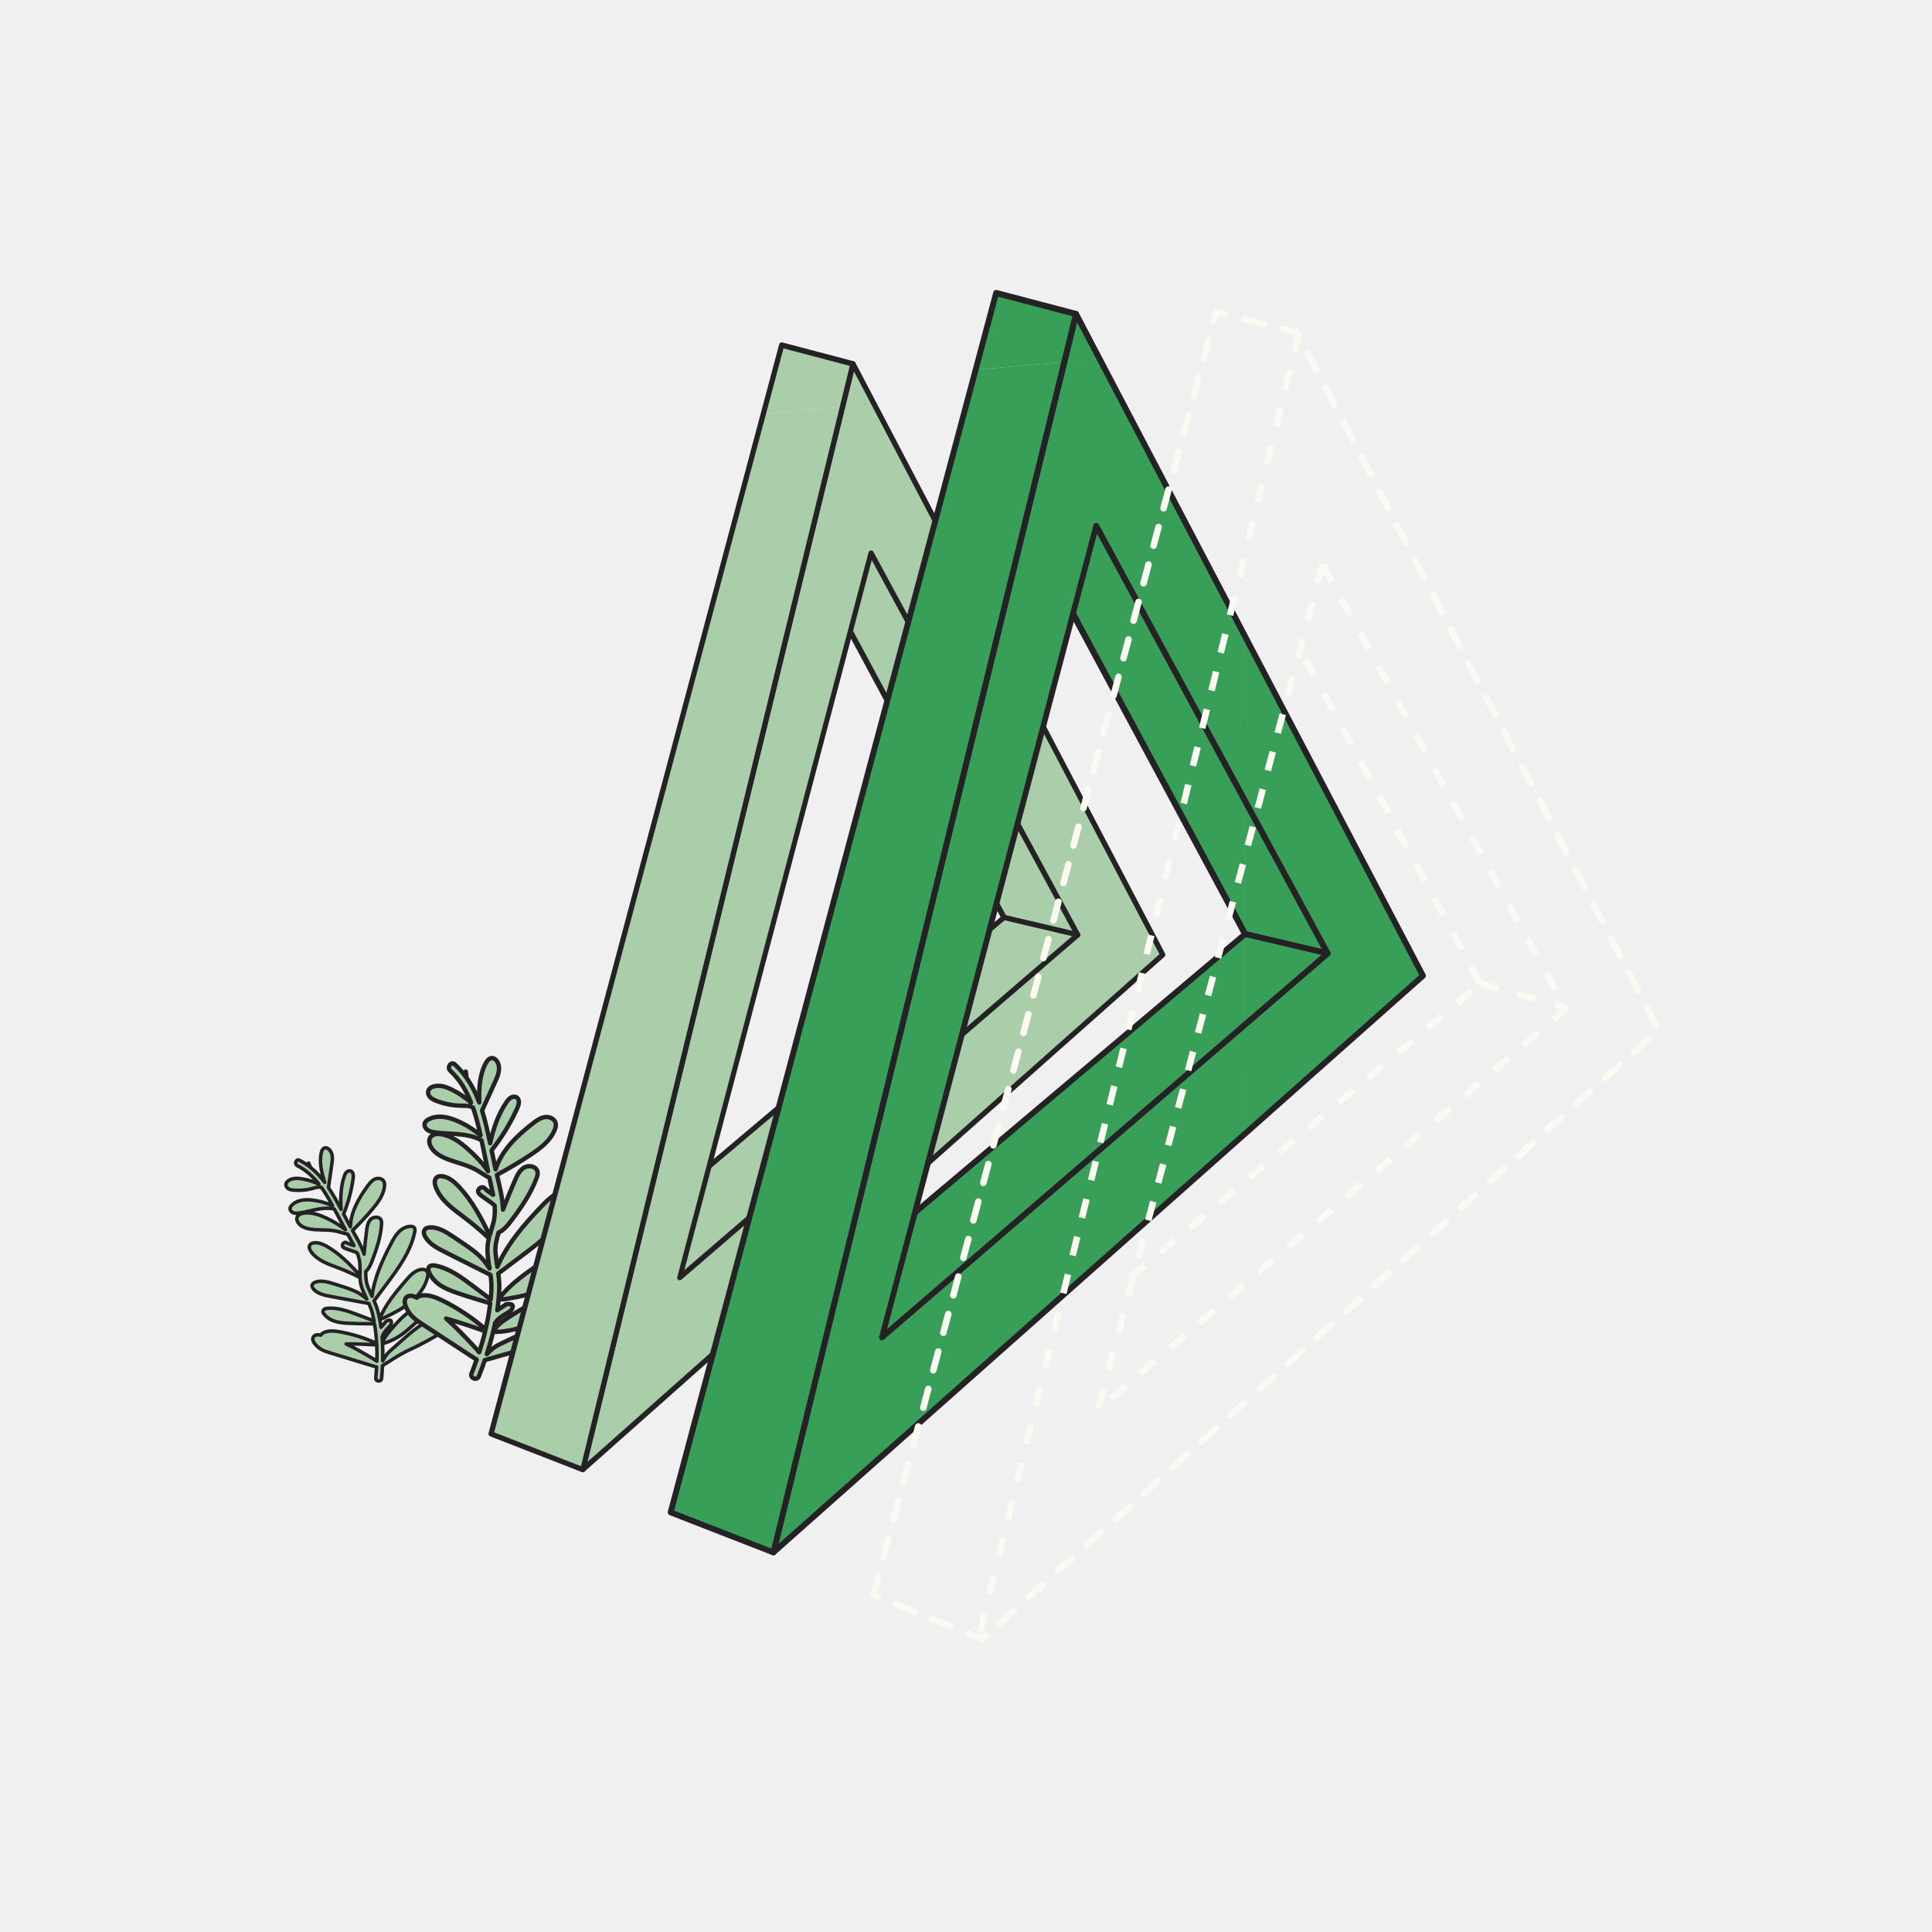
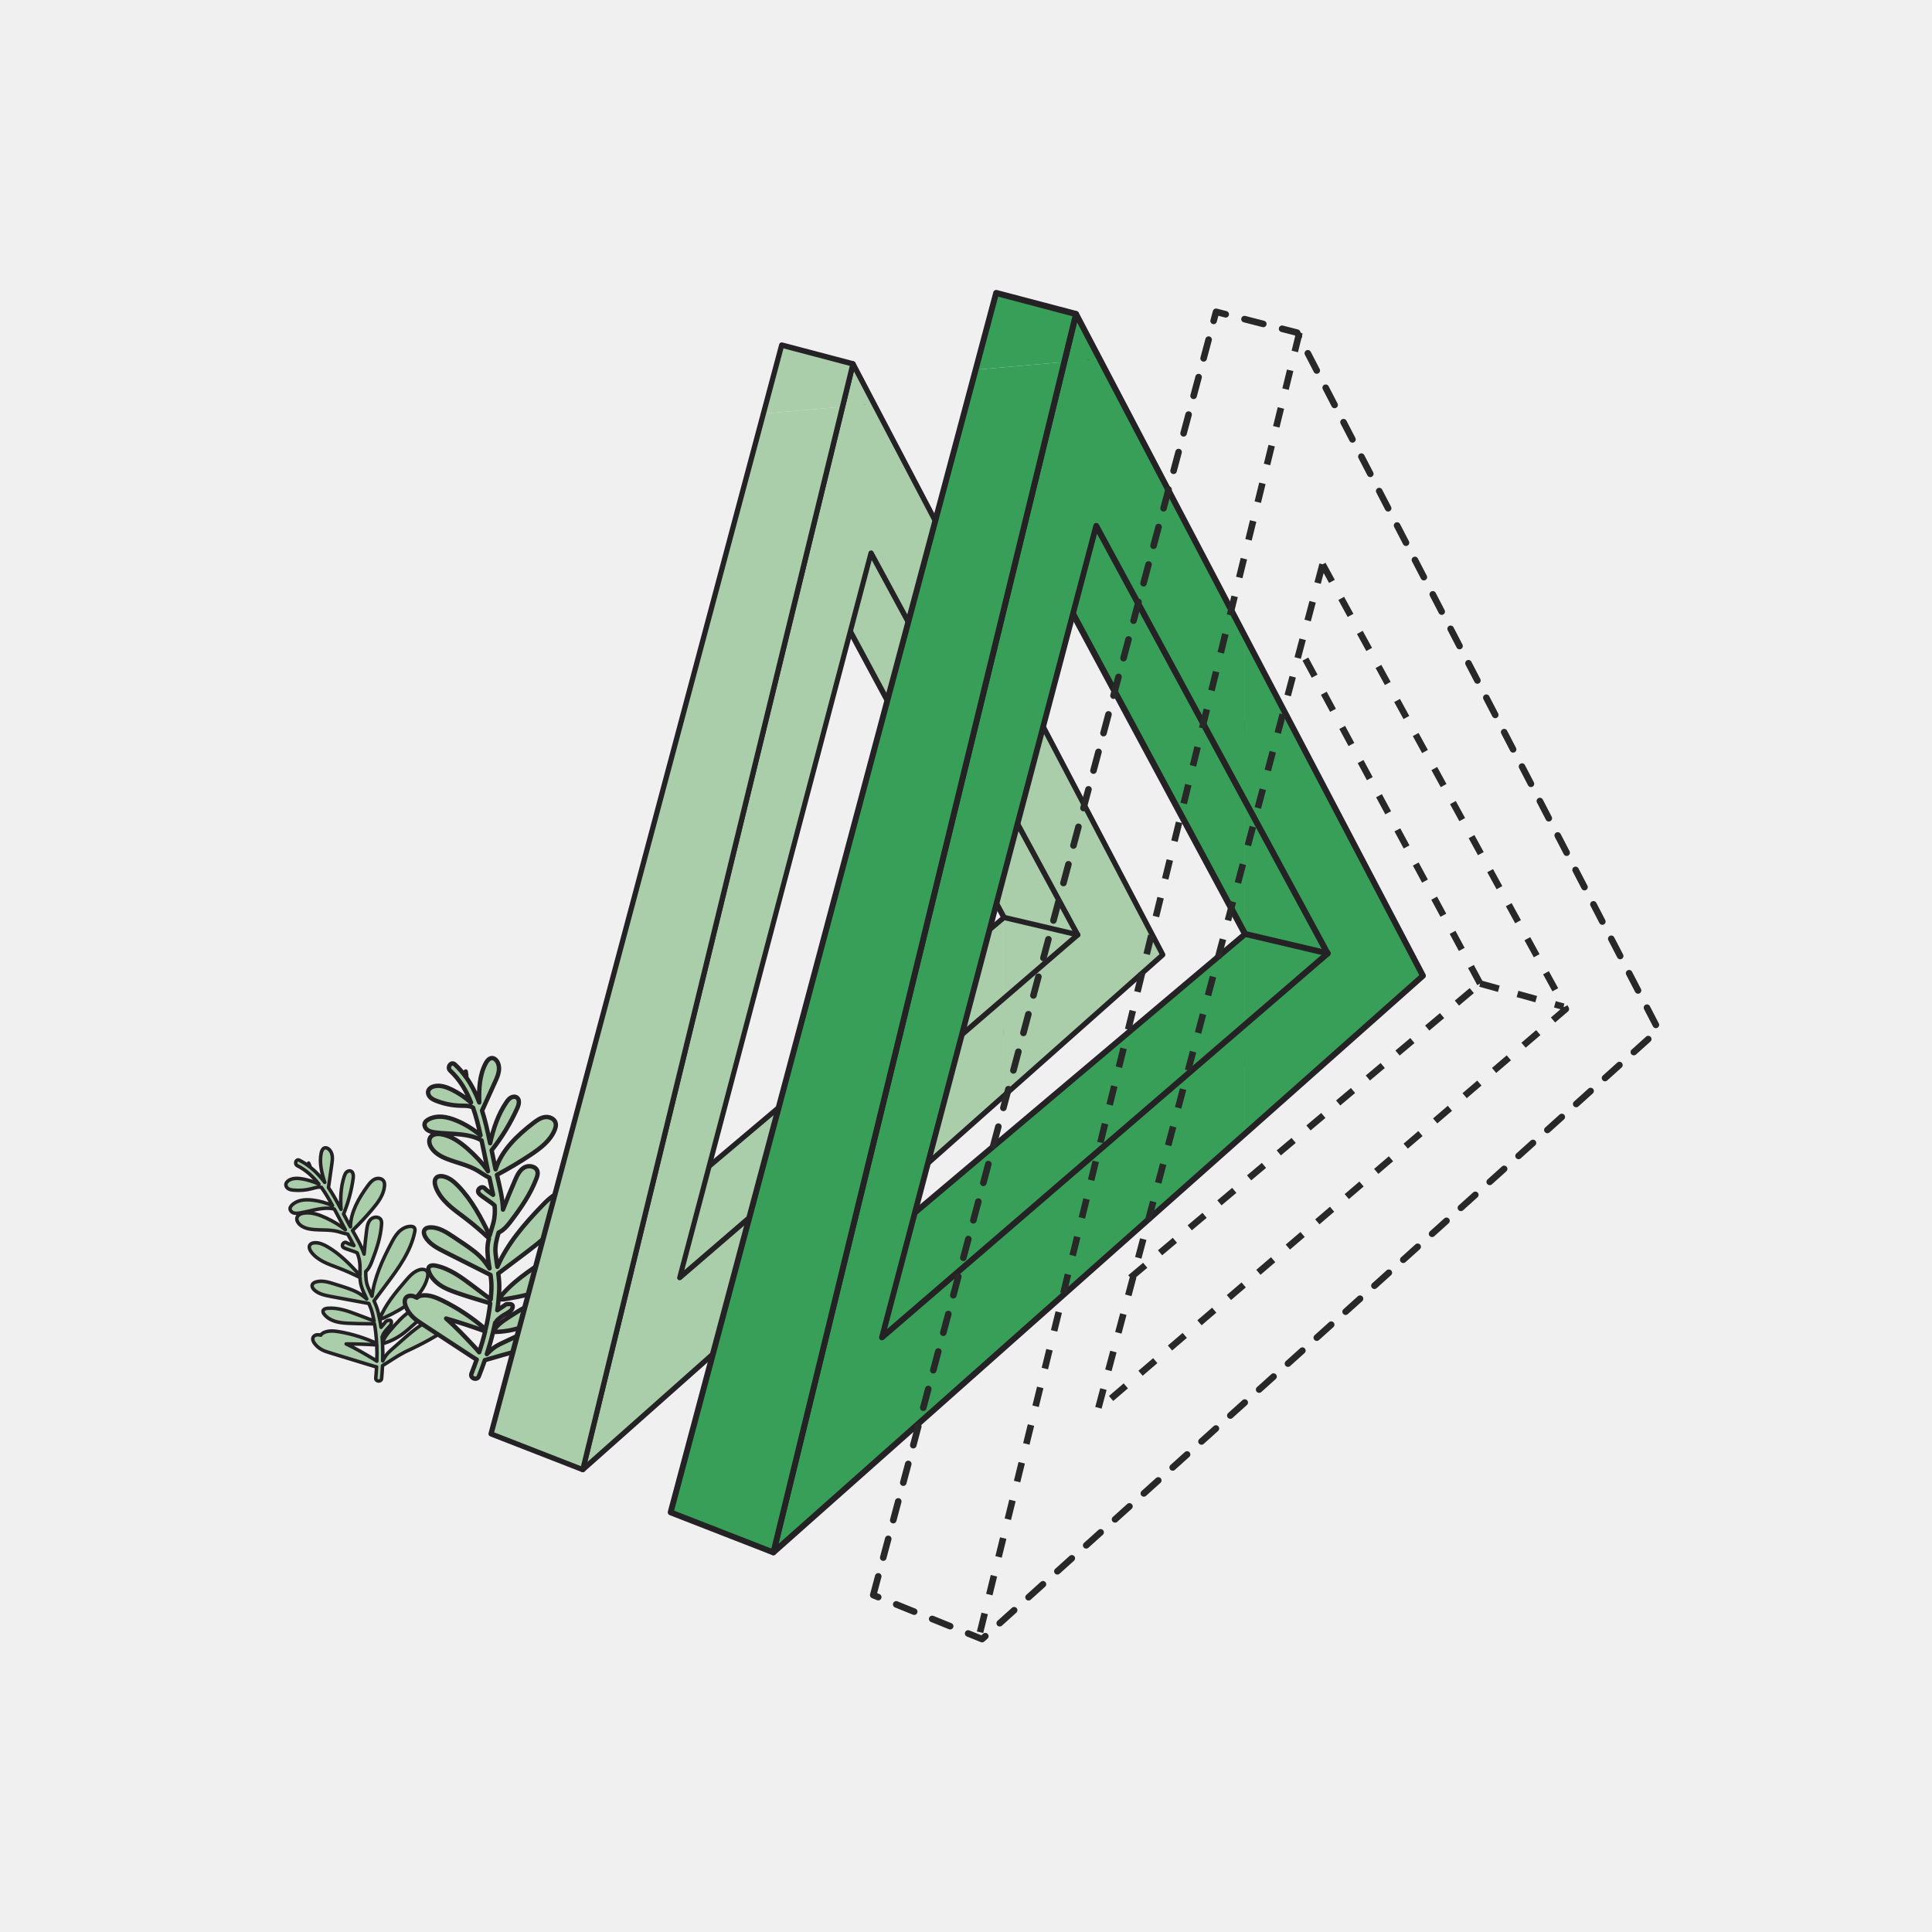
<svg xmlns="http://www.w3.org/2000/svg" width="256" height="256" viewBox="0 0 256 256" fill="none">
+   <style>
+         .triangle { stroke: #282828; }
+ 
+         @media (prefers-color-scheme: dark) {
+         .triangle { stroke: #FCF8F2; }
+         }
+     </style>
  <path d="M58.138 174.926C57.772 174.763 57.339 174.783 56.961 174.911C56.579 175.039 56.238 175.259 55.91 175.487C55.421 175.826 54.944 176.183 54.48 176.562C53.981 176.969 53.503 177.395 53.024 177.821L51.913 178.808C51.733 178.969 51.55 179.13 51.386 179.309C51.112 179.614 50.899 179.965 50.711 180.328C50.733 179.57 50.728 178.81 50.691 178.05C51.648 177.776 52.556 177.333 53.353 176.747C54.368 176 55.214 175.026 56.304 174.391C56.676 174.173 57.091 173.983 57.328 173.624C57.565 173.265 57.495 172.671 57.085 172.539C56.841 172.461 56.578 172.57 56.344 172.679C55.636 173.007 54.926 173.335 54.286 173.776C53.315 174.441 52.531 175.337 51.765 176.225C51.305 176.759 50.836 177.326 50.688 178.009C50.673 177.712 50.658 177.418 50.633 177.124C50.672 177.079 50.7 177.023 50.713 176.952C50.742 176.765 50.955 176.535 51.054 176.378C51.181 176.181 51.768 175.668 51.828 175.442C52.054 174.567 51.141 175.085 51.141 175.085C51.033 175.252 50.709 175.611 50.49 175.875C50.439 175.517 50.381 175.158 50.308 174.805L50.356 174.775C50.603 174.76 50.835 174.651 51.055 174.542C52.248 173.963 53.434 173.347 54.454 172.503C55.47 171.66 56.315 170.562 56.64 169.285C56.706 169.015 56.748 168.713 56.593 168.48C56.382 168.168 55.914 168.147 55.55 168.263C54.802 168.498 54.255 169.118 53.746 169.71C52.408 171.27 51.046 172.874 50.303 174.784C50.244 174.48 50.178 174.176 50.105 173.874C49.973 173.341 49.78 172.848 49.565 172.363L51.199 170.18C52.787 168.059 54.417 165.844 54.95 163.257C54.995 163.051 55.021 162.809 54.877 162.653C54.768 162.534 54.597 162.503 54.434 162.501C53.823 162.493 53.245 162.818 52.82 163.255C52.396 163.692 52.103 164.232 51.823 164.771C50.667 166.978 49.602 169.303 49.294 171.757C49.108 171.35 48.918 170.946 48.747 170.52C48.48 169.853 48.463 169.163 48.466 168.473C48.567 168.381 48.662 168.282 48.747 168.175C49.007 167.835 49.167 167.436 49.321 167.035C49.909 165.504 50.431 163.927 50.555 162.293C50.574 162.061 50.58 161.814 50.464 161.609C50.205 161.155 49.467 161.209 49.104 161.586C48.74 161.962 48.647 162.515 48.581 163.033C48.446 164.077 48.338 165.124 48.246 166.176C47.896 165.089 47.283 164.06 46.711 163.048C47.627 162.152 48.505 161.215 49.33 160.236C50.09 159.337 50.837 158.342 50.947 157.175C50.965 156.949 50.964 156.708 50.847 156.513C50.628 156.131 50.071 156.059 49.667 156.24C49.263 156.421 48.981 156.783 48.719 157.141C47.541 158.752 46.473 160.591 46.433 162.562C46.394 162.493 46.358 162.422 46.318 162.353C46.055 161.858 45.793 161.359 45.53 160.863C46.145 159.352 46.571 157.763 46.797 156.148C46.848 155.774 46.822 155.28 46.456 155.162C46.256 155.097 46.033 155.19 45.889 155.343C45.744 155.497 45.669 155.697 45.605 155.894C45.15 157.285 45.093 158.772 45.191 160.238C44.91 159.713 44.629 159.192 44.333 158.674C44.077 158.227 43.806 157.789 43.524 157.364C43.672 156.331 43.818 155.301 43.966 154.268C44.02 153.904 44.07 153.534 44.023 153.169C43.976 152.804 43.81 152.437 43.511 152.224C43.38 152.127 43.211 152.066 43.052 152.098C42.763 152.157 42.626 152.479 42.564 152.767C42.29 154.065 42.618 155.391 43.031 156.668C42.475 155.926 41.852 155.247 41.126 154.67C41.065 154.476 40.987 154.287 40.893 154.108L41.07 154.631C40.639 154.294 40.176 153.992 39.669 153.738C39.224 153.514 38.965 154.239 39.402 154.46C40.568 155.044 41.482 155.912 42.254 156.905C41.564 156.582 40.829 156.344 40.079 156.212C39.486 156.11 38.842 156.079 38.321 156.374C38.082 156.503 37.857 156.749 37.88 157.03C37.897 157.248 38.056 157.436 38.252 157.541C38.445 157.646 38.672 157.678 38.893 157.699C39.721 157.775 40.56 157.705 41.359 157.49C41.707 157.398 42.058 157.275 42.414 157.3C42.472 157.304 42.53 157.319 42.588 157.334C43.135 158.103 43.614 158.929 44.062 159.756C43.217 159.379 42.313 159.124 41.39 159.019C40.904 158.967 40.405 158.951 39.925 159.05C39.444 159.149 38.982 159.366 38.648 159.721C38.553 159.824 38.467 159.94 38.442 160.076C38.393 160.344 38.608 160.605 38.864 160.705C39.121 160.801 39.408 160.772 39.682 160.732C41.026 160.523 42.346 160.017 43.704 160.109C43.904 160.125 44.11 160.155 44.304 160.208C44.794 161.121 45.28 162.033 45.763 162.948C45.003 162.324 44.14 161.825 43.246 161.402C42.325 160.971 41.318 160.609 40.307 160.734C39.914 160.782 39.473 160.956 39.36 161.332C39.262 161.644 39.436 161.985 39.668 162.216C40.16 162.703 40.888 162.864 41.581 162.923C42.648 163.012 43.74 162.917 44.778 163.186C45.207 163.296 45.635 163.467 46.068 163.519C46.337 164.029 46.634 164.531 46.898 165.047C46.516 164.92 46.127 164.789 45.975 164.688C45.563 164.407 45.12 165.039 45.532 165.319C45.818 165.514 46.993 165.811 47.284 165.996C47.304 166.008 47.321 166.016 47.341 166.024C47.545 166.56 47.685 167.111 47.701 167.7C47.711 168.141 47.694 168.566 47.698 168.992C46.392 167.557 45.035 166.139 43.35 165.175C42.832 164.88 42.252 164.623 41.657 164.675C41.429 164.695 41.187 164.772 41.063 164.965C40.885 165.239 41.037 165.606 41.227 165.872C41.637 166.441 42.229 166.863 42.856 167.188C43.483 167.51 44.153 167.743 44.814 167.995C45.802 168.373 46.764 168.804 47.706 169.285C47.722 169.689 47.774 170.088 47.904 170.494C48.088 171.062 48.344 171.595 48.597 172.127L48.581 172.112C48.32 171.896 48.056 171.682 47.772 171.494C47.112 171.06 46.352 170.793 45.6 170.543C45.153 170.398 44.702 170.255 44.251 170.116C43.482 169.875 42.657 169.634 41.885 169.858C41.664 169.922 41.432 170.045 41.369 170.263C41.298 170.505 41.462 170.755 41.65 170.929C42.242 171.478 43.083 171.645 43.881 171.795C45.545 172.103 47.209 172.412 48.873 172.717C49.062 173.138 49.229 173.57 49.345 174.03C49.426 174.36 49.5 174.696 49.564 175.031C48.866 174.765 48.167 174.503 47.469 174.238C46.164 173.741 44.804 173.24 43.412 173.352C43.16 173.374 42.854 173.463 42.803 173.709C42.774 173.855 42.853 174.002 42.944 174.123C43.289 174.591 43.823 174.902 44.379 175.08C44.934 175.259 45.528 175.306 46.113 175.339C47.05 175.39 47.991 175.4 48.932 175.407C49.162 175.408 49.394 175.409 49.623 175.414C49.77 176.268 49.861 177.135 49.906 178.005C48.355 177.289 46.711 176.773 45.025 176.476C44.329 176.355 43.588 176.275 42.944 176.557C42.771 176.633 42.594 176.756 42.508 176.914C42.337 176.88 42.166 176.852 41.994 176.873C41.797 176.898 41.602 176.996 41.508 177.164C41.351 177.44 41.504 177.786 41.699 178.039C41.948 178.361 42.263 178.634 42.623 178.831C42.979 179.028 43.372 179.149 43.762 179.266C44.305 179.43 44.844 179.597 45.387 179.764C46.727 180.174 48.063 180.583 49.403 180.99C49.566 181.041 49.732 181.088 49.9 181.119C49.871 181.615 49.838 182.108 49.792 182.596C49.746 183.087 50.52 183.149 50.566 182.657C50.621 182.095 50.657 181.523 50.688 180.952C51.663 180.366 52.592 179.698 53.603 179.177C53.919 179.013 54.243 178.867 54.565 178.714C55.666 178.194 56.74 177.623 57.787 177.002C58.236 176.736 58.73 176.387 58.764 175.867C58.793 175.47 58.51 175.09 58.145 174.927L58.138 174.926ZM49.315 179.969C48.19 179.301 47.048 178.635 45.866 178.077C47.221 178.075 48.573 178.121 49.925 178.209C49.957 178.927 49.956 179.645 49.933 180.362C49.736 180.219 49.524 180.092 49.315 179.969Z" fill="#AACEAA" stroke="#242224" stroke-width="0.463" stroke-linejoin="round" />
  <path d="M71.06 173.786C71.447 173.683 71.871 173.772 72.225 173.959C72.582 174.145 72.883 174.417 73.17 174.694C73.599 175.107 74.013 175.535 74.412 175.983C74.839 176.464 75.244 176.961 75.649 177.458L76.589 178.609C76.741 178.796 76.896 178.984 77.029 179.187C77.252 179.532 77.405 179.912 77.534 180.3C77.632 179.548 77.758 178.799 77.915 178.055C77.014 177.632 76.189 177.05 75.495 176.345C74.611 175.446 73.931 174.35 72.956 173.55C72.623 173.275 72.244 173.022 72.067 172.629C71.89 172.237 72.054 171.662 72.48 171.597C72.733 171.558 72.975 171.708 73.189 171.853C73.835 172.289 74.485 172.727 75.046 173.263C75.899 174.074 76.53 175.084 77.145 176.082C77.514 176.682 77.888 177.317 77.925 178.014C77.987 177.724 78.048 177.436 78.12 177.15C78.089 177.099 78.07 177.039 78.068 176.967C78.07 176.778 77.896 176.517 77.823 176.346C77.729 176.132 77.231 175.532 77.208 175.299C77.124 174.399 77.943 175.056 77.943 175.056C78.023 175.237 78.285 175.644 78.46 175.939C78.567 175.594 78.682 175.249 78.81 174.912L78.767 174.874C78.525 174.82 78.314 174.676 78.114 174.533C77.028 173.772 75.956 172.975 75.083 171.98C74.214 170.986 73.554 169.768 73.436 168.455C73.413 168.178 73.421 167.873 73.611 167.668C73.869 167.393 74.334 167.447 74.674 167.619C75.376 167.971 75.817 168.67 76.226 169.335C77.298 171.088 78.388 172.888 78.818 174.892C78.925 174.601 79.038 174.311 79.159 174.025C79.373 173.52 79.642 173.064 79.931 172.619L78.665 170.204C77.435 167.857 76.178 165.412 76.063 162.773C76.052 162.562 76.064 162.319 76.231 162.188C76.358 162.088 76.531 162.085 76.693 162.108C77.297 162.198 77.817 162.61 78.166 163.109C78.515 163.608 78.719 164.188 78.909 164.764C79.7 167.127 80.382 169.592 80.296 172.064C80.544 171.692 80.796 171.323 81.033 170.93C81.402 170.313 81.529 169.636 81.635 168.953C81.55 168.847 81.472 168.734 81.405 168.615C81.203 168.238 81.108 167.818 81.02 167.398C80.683 165.793 80.418 164.152 80.555 162.52C80.574 162.288 80.607 162.043 80.754 161.859C81.082 161.452 81.802 161.623 82.101 162.052C82.4 162.482 82.404 163.043 82.386 163.564C82.354 164.617 82.295 165.668 82.217 166.72C82.737 165.703 83.505 164.785 84.231 163.877C83.469 162.846 82.751 161.781 82.092 160.683C81.485 159.676 80.906 158.574 80.982 157.404C81 157.179 81.04 156.941 81.186 156.767C81.463 156.425 82.025 156.442 82.395 156.685C82.765 156.928 82.986 157.331 83.187 157.725C84.094 159.503 84.856 161.489 84.582 163.441C84.632 163.379 84.679 163.314 84.729 163.253C85.067 162.806 85.406 162.355 85.744 161.907C85.377 160.317 85.21 158.681 85.243 157.051C85.252 156.673 85.357 156.19 85.737 156.131C85.944 156.099 86.15 156.226 86.268 156.4C86.386 156.575 86.428 156.785 86.46 156.99C86.689 158.435 86.508 159.913 86.178 161.344C86.539 160.871 86.9 160.401 87.274 159.936C87.598 159.536 87.935 159.147 88.281 158.772C88.299 157.728 88.319 156.688 88.337 155.645C88.342 155.277 88.351 154.903 88.456 154.55C88.56 154.198 88.782 153.861 89.111 153.699C89.256 153.624 89.432 153.59 89.584 153.647C89.861 153.752 89.945 154.092 89.96 154.385C90.024 155.711 89.489 156.968 88.879 158.163C89.545 157.519 90.269 156.947 91.076 156.493C91.168 156.311 91.275 156.138 91.396 155.975L91.138 156.464C91.618 156.199 92.122 155.975 92.664 155.805C93.138 155.654 93.279 156.411 92.812 156.56C91.568 156.952 90.528 157.663 89.608 158.521C90.34 158.311 91.104 158.194 91.866 158.182C92.467 158.175 93.108 158.247 93.575 158.622C93.791 158.787 93.974 159.066 93.907 159.339C93.855 159.552 93.668 159.712 93.457 159.785C93.25 159.857 93.021 159.853 92.8 159.839C91.97 159.782 91.153 159.58 90.398 159.241C90.069 159.094 89.743 158.917 89.388 158.885C89.329 158.88 89.269 158.886 89.21 158.891C88.548 159.564 87.943 160.302 87.369 161.047C88.264 160.809 89.197 160.702 90.125 160.745C90.613 160.771 91.108 160.834 91.567 161.008C92.025 161.183 92.447 161.471 92.72 161.874C92.798 161.991 92.864 162.12 92.867 162.257C92.873 162.529 92.619 162.753 92.35 162.811C92.082 162.865 91.803 162.791 91.538 162.708C90.245 162.288 89.022 161.578 87.667 161.453C87.467 161.437 87.258 161.434 87.059 161.456C86.43 162.279 85.805 163.102 85.182 163.929C86.032 163.433 86.964 163.078 87.913 162.803C88.891 162.524 89.943 162.326 90.921 162.61C91.301 162.72 91.709 162.962 91.761 163.352C91.808 163.675 91.582 163.984 91.317 164.175C90.753 164.577 90.009 164.621 89.315 164.569C88.248 164.487 87.185 164.22 86.117 164.32C85.676 164.36 85.227 164.462 84.79 164.444C84.444 164.904 84.071 165.352 83.728 165.82C84.126 165.756 84.531 165.688 84.697 165.612C85.148 165.401 85.485 166.095 85.034 166.306C84.72 166.453 83.512 166.559 83.196 166.695C83.174 166.704 83.156 166.709 83.135 166.715C82.849 167.211 82.623 167.733 82.514 168.312C82.434 168.745 82.383 169.168 82.311 169.588C83.829 168.379 85.394 167.194 87.21 166.511C87.769 166.302 88.383 166.141 88.962 166.287C89.183 166.343 89.41 166.457 89.501 166.667C89.634 166.967 89.426 167.304 89.195 167.537C88.701 168.033 88.049 168.356 87.378 168.577C86.708 168.795 86.01 168.918 85.317 169.062C84.282 169.278 83.263 169.551 82.257 169.876C82.176 170.272 82.062 170.658 81.868 171.038C81.596 171.57 81.259 172.055 80.924 172.54L80.943 172.528C81.235 172.356 81.53 172.187 81.84 172.046C82.561 171.723 83.354 171.58 84.135 171.453C84.6 171.38 85.068 171.311 85.535 171.245C86.333 171.131 87.186 171.023 87.913 171.367C88.12 171.466 88.33 171.624 88.357 171.849C88.389 172.1 88.187 172.321 87.974 172.462C87.303 172.91 86.445 172.941 85.634 172.962C83.942 173.002 82.25 173.042 80.558 173.078C80.305 173.464 80.072 173.865 79.884 174.3C79.751 174.613 79.625 174.932 79.509 175.253C80.24 175.102 80.971 174.954 81.703 174.803C83.07 174.521 84.493 174.242 85.849 174.574C86.094 174.635 86.382 174.772 86.393 175.024C86.399 175.172 86.298 175.305 86.189 175.41C85.774 175.816 85.197 176.038 84.62 176.126C84.043 176.214 83.449 176.167 82.867 176.106C81.933 176.008 81.002 175.868 80.072 175.725C79.846 175.689 79.616 175.654 79.389 175.622C79.108 176.442 78.881 177.283 78.698 178.135C80.343 177.675 82.049 177.426 83.76 177.402C84.466 177.393 85.21 177.432 85.802 177.813C85.96 177.915 86.115 178.065 86.175 178.235C86.349 178.228 86.523 178.228 86.689 178.276C86.879 178.332 87.057 178.46 87.122 178.64C87.234 178.938 87.028 179.255 86.795 179.474C86.498 179.752 86.143 179.972 85.757 180.109C85.374 180.247 84.967 180.304 84.563 180.357C84.001 180.433 83.442 180.512 82.879 180.591C81.492 180.782 80.107 180.974 78.72 181.162C78.551 181.186 78.379 181.207 78.208 181.21C78.158 181.705 78.112 182.196 78.08 182.685C78.047 183.178 77.274 183.116 77.306 182.623C77.341 182.059 77.397 181.489 77.457 180.92C76.588 180.187 75.776 179.379 74.861 178.704C74.576 178.492 74.279 178.297 73.986 178.095C72.981 177.406 72.011 176.671 71.076 175.892C70.675 175.557 70.244 175.134 70.292 174.615C70.327 174.219 70.666 173.889 71.053 173.786L71.06 173.786ZM78.969 180.168C80.186 179.687 81.419 179.212 82.675 178.848C81.337 178.631 79.996 178.462 78.647 178.333C78.5 179.037 78.388 179.746 78.296 180.458C78.514 180.348 78.743 180.256 78.969 180.168Z" fill="#AACEAA" stroke="#242224" stroke-width="0.579" stroke-linejoin="round" />
  <path d="M76.1 175.261C75.691 174.913 75.126 174.777 74.591 174.799C74.051 174.82 73.529 174.976 73.022 175.147C72.265 175.399 71.517 175.68 70.776 175.994C69.982 176.331 69.205 176.699 68.429 177.068L66.628 177.922C66.336 178.062 66.04 178.2 65.761 178.369C65.293 178.658 64.888 179.031 64.509 179.427C64.822 178.46 65.101 177.479 65.339 176.487C66.674 176.494 68.009 176.264 69.256 175.809C70.844 175.228 72.299 174.291 73.94 173.883C74.501 173.742 75.106 173.653 75.547 173.279C75.987 172.906 76.119 172.115 75.641 171.791C75.356 171.599 74.977 171.641 74.634 171.693C73.6 171.85 72.562 172.006 71.572 172.333C70.073 172.825 68.727 173.685 67.407 174.54C66.615 175.055 65.797 175.609 65.35 176.433C65.443 176.045 65.534 175.662 65.612 175.273C65.678 175.23 65.737 175.168 65.78 175.081C65.887 174.852 66.248 174.635 66.435 174.47C66.672 174.265 67.62 173.824 67.782 173.556C68.402 172.513 67.031 172.838 67.031 172.838C66.83 173.012 66.278 173.353 65.897 173.611C65.965 173.131 66.025 172.647 66.064 172.165L66.137 172.143C66.462 172.218 66.8 172.165 67.125 172.106C68.879 171.81 70.637 171.461 72.266 170.758C73.891 170.053 75.392 168.957 76.289 167.434C76.477 167.112 76.644 166.738 76.531 166.38C76.376 165.899 75.782 165.697 75.271 165.709C74.218 165.732 73.282 166.324 72.404 166.895C70.095 168.402 67.74 169.955 66.065 172.136C66.103 171.722 66.133 171.306 66.151 170.89C66.183 170.154 66.119 169.447 66.025 168.742L68.948 166.544C71.789 164.409 74.719 162.169 76.377 159.038C76.511 158.789 76.636 158.488 76.51 158.233C76.414 158.039 76.205 157.935 75.996 157.87C75.212 157.631 74.346 157.833 73.635 158.236C72.925 158.64 72.344 159.225 71.783 159.813C69.465 162.221 67.22 164.815 65.903 167.859C65.816 167.266 65.722 166.674 65.662 166.061C65.57 165.102 65.806 164.208 66.069 163.32C66.234 163.24 66.393 163.148 66.543 163.042C67.005 162.702 67.362 162.247 67.71 161.79C69.042 160.039 70.307 158.204 71.08 156.147C71.191 155.855 71.291 155.539 71.219 155.232C71.056 154.55 70.086 154.343 69.476 154.691C68.867 155.04 68.539 155.717 68.261 156.358C67.694 157.652 67.161 158.96 66.649 160.28C66.606 158.748 66.203 157.194 65.846 155.676C67.362 154.866 68.844 153.989 70.275 153.038C71.59 152.166 72.926 151.165 73.506 149.704C73.614 149.42 73.703 149.11 73.626 148.815C73.487 148.24 72.796 147.938 72.209 148.02C71.621 148.101 71.121 148.462 70.65 148.823C68.528 150.455 66.462 152.423 65.672 154.945C65.646 154.842 65.627 154.737 65.601 154.634C65.449 153.897 65.299 153.156 65.146 152.419C66.505 150.704 67.65 148.818 68.548 146.824C68.754 146.361 68.905 145.715 68.479 145.425C68.245 145.268 67.924 145.303 67.68 145.446C67.437 145.589 67.265 145.819 67.108 146.049C65.999 147.669 65.368 149.563 64.945 151.487C64.779 150.706 64.612 149.929 64.427 149.151C64.265 148.479 64.08 147.814 63.876 147.161C64.456 145.886 65.029 144.614 65.609 143.34C65.814 142.892 66.018 142.433 66.094 141.946C66.17 141.458 66.096 140.923 65.79 140.537C65.657 140.363 65.463 140.221 65.247 140.202C64.851 140.17 64.554 140.534 64.367 140.881C63.527 142.449 63.452 144.28 63.502 146.079C63.066 144.915 62.518 143.807 61.801 142.791C61.795 142.518 61.765 142.246 61.712 141.98L61.744 142.72C61.314 142.124 60.832 141.562 60.274 141.044C59.786 140.588 59.179 141.425 59.66 141.873C60.942 143.064 61.793 144.524 62.414 146.093C61.647 145.418 60.789 144.836 59.873 144.384C59.148 144.029 58.331 143.748 57.549 143.932C57.193 144.008 56.81 144.241 56.734 144.611C56.675 144.898 56.809 145.2 57.022 145.409C57.232 145.616 57.512 145.743 57.788 145.853C58.825 146.262 59.933 146.487 61.042 146.51C61.525 146.522 62.022 146.495 62.471 146.661C62.545 146.689 62.614 146.73 62.683 146.771C63.098 147.966 63.405 149.209 63.672 150.442C62.725 149.639 61.656 148.972 60.507 148.491C59.902 148.24 59.265 148.033 58.609 147.98C57.953 147.927 57.276 148.033 56.713 148.365C56.552 148.461 56.398 148.579 56.315 148.745C56.151 149.071 56.33 149.488 56.623 149.712C56.917 149.933 57.297 150.004 57.665 150.055C59.474 150.291 61.363 150.134 63.078 150.762C63.33 150.858 63.584 150.974 63.813 151.116C64.102 152.474 64.385 153.832 64.663 155.191C63.92 154.102 62.995 153.135 62.002 152.256C60.978 151.355 59.819 150.51 58.47 150.292C57.946 150.206 57.312 150.265 57.025 150.706C56.782 151.071 56.878 151.575 57.09 151.961C57.541 152.772 58.417 153.253 59.288 153.589C60.629 154.104 62.07 154.391 63.306 155.127C63.817 155.43 64.303 155.812 64.842 156.041C64.996 156.798 65.19 157.556 65.337 158.32C64.892 158.013 64.44 157.698 64.283 157.511C63.858 156.995 63.05 157.641 63.475 158.157C63.771 158.516 65.173 159.339 65.478 159.687C65.499 159.709 65.518 159.726 65.541 159.745C65.602 160.511 65.576 161.273 65.374 162.037C65.222 162.608 65.04 163.149 64.886 163.7C63.742 161.362 62.528 159.026 60.721 157.153C60.164 156.578 59.513 156.03 58.727 155.874C58.427 155.814 58.086 155.822 57.855 156.024C57.522 156.31 57.58 156.839 57.725 157.253C58.039 158.14 58.642 158.905 59.328 159.56C60.015 160.21 60.79 160.76 61.546 161.333C62.676 162.191 63.754 163.108 64.786 164.08C64.655 164.606 64.572 165.14 64.588 165.711C64.611 166.512 64.741 167.294 64.867 168.075L64.851 168.049C64.597 167.672 64.337 167.298 64.042 166.95C63.355 166.142 62.476 165.513 61.602 164.91C61.081 164.554 60.554 164.202 60.026 163.853C59.125 163.254 58.153 162.634 57.075 162.632C56.767 162.633 56.422 162.703 56.26 162.961C56.077 163.245 56.194 163.629 56.371 163.923C56.927 164.852 57.947 165.383 58.918 165.876C60.945 166.898 62.972 167.92 65.001 168.937C65.086 169.55 65.138 170.17 65.115 170.805C65.096 171.261 65.065 171.721 65.021 172.176C64.222 171.572 63.421 170.972 62.622 170.368C61.128 169.239 59.564 168.084 57.73 167.705C57.398 167.638 56.97 167.638 56.812 167.937C56.72 168.113 56.766 168.332 56.838 168.522C57.106 169.253 57.678 169.854 58.326 170.293C58.975 170.731 59.721 171.016 60.462 171.278C61.65 171.695 62.858 172.061 64.067 172.423C64.362 172.511 64.661 172.6 64.954 172.692C64.823 173.847 64.614 174.997 64.345 176.134C62.616 174.63 60.693 173.348 58.634 172.333C57.783 171.916 56.86 171.535 55.924 171.656C55.673 171.688 55.399 171.781 55.229 171.952C55.022 171.844 54.812 171.744 54.583 171.706C54.32 171.665 54.031 171.718 53.848 171.899C53.541 172.195 53.609 172.698 53.765 173.097C53.964 173.605 54.268 174.075 54.657 174.464C55.041 174.851 55.502 175.154 55.961 175.452C56.598 175.867 57.23 176.284 57.866 176.703C59.437 177.733 61.004 178.762 62.577 179.789C62.767 179.915 62.964 180.039 63.168 180.142C62.944 180.77 62.718 181.391 62.475 182.003C62.231 182.618 63.204 182.988 63.448 182.373C63.731 181.669 63.991 180.946 64.246 180.222C65.721 179.834 67.168 179.323 68.666 179.032C69.133 178.939 69.606 178.873 70.077 178.797C71.691 178.54 73.288 178.209 74.87 177.802C75.548 177.627 76.314 177.363 76.554 176.707C76.739 176.207 76.518 175.611 76.109 175.264L76.1 175.261ZM62.846 178.44C61.649 177.159 60.428 175.873 59.116 174.71C60.862 175.217 62.585 175.784 64.292 176.404C64.065 177.34 63.793 178.265 63.495 179.179C63.295 178.921 63.069 178.678 62.846 178.44Z" fill="#AACEAA" stroke="#242224" stroke-width="0.579" stroke-linejoin="round" />
  <mask id="mask0_3838_87443" style="mask-type:luminance" maskUnits="userSpaceOnUse" x="81" y="49" width="65" height="139">
    <path d="M112.642 49.496L145.006 125.135L81.001 187.363L112.642 49.496ZM106.348 71.896L89.549 158.289L133.056 121.585L106.348 71.896Z" fill="white" />
  </mask>
  <g mask="url(#mask0_3838_87443)">
    <path d="M-73.286 70.07L132.957 52.026V-154.105L-73.286 -136.083V70.07Z" fill="#AACEAA" />
    <path d="M-73.286 276.203L132.957 258.181V52.027L-73.286 70.071V276.203Z" fill="#AACEAA" />
    <path d="M132.956 52.026L339.22 33.982V-172.15L132.956 -154.106V52.026Z" fill="#AACEAA" />
    <path d="M132.956 258.179L339.22 240.136V33.982L132.956 52.026V258.179Z" fill="#AACEAA" />
    <path d="M-73.286 276.203L132.957 258.181V52.027L-73.286 70.071V276.203Z" fill="#AACEAA" />
    <path d="M132.956 258.179L339.22 240.136V33.982L132.956 52.026V258.179Z" fill="#AACEAA" />
  </g>
  <path d="M81.001 187.704C81.001 187.704 81.171 187.661 81.235 187.597L145.241 125.369C145.241 125.369 145.368 125.114 145.326 124.986L112.961 49.347C112.898 49.199 112.77 49.135 112.6 49.135C112.451 49.135 112.324 49.262 112.281 49.411L107.007 72.407L106.646 71.727C106.582 71.599 106.433 71.514 106.284 71.557C106.136 71.557 106.029 71.684 105.987 71.833L99.607 104.669L80.64 187.3C80.597 187.449 80.682 187.597 80.81 187.682C80.874 187.704 80.916 187.725 80.98 187.725L81.001 187.704ZM144.582 125.05L81.597 186.28L95.631 125.093L89.188 158.205C89.167 158.353 89.23 158.502 89.358 158.566C89.486 158.651 89.656 158.63 89.762 158.523L133.269 121.82C133.397 121.713 133.439 121.522 133.354 121.395L107.518 73.321L112.728 50.601L144.582 125.029V125.05ZM132.588 121.501L90.06 157.376L100.267 104.796L107.241 74.362L132.567 121.48L132.588 121.501ZM106.752 73.448L104.243 84.372L106.476 72.938L106.752 73.469V73.448Z" fill="#242224" />
  <mask id="mask1_3838_87443" style="mask-type:luminance" maskUnits="userSpaceOnUse" x="77" y="48" width="78" height="147">
    <path d="M113.024 48.222L154.064 126.518L77.215 194.74L113.024 48.222ZM115.406 73.279L90.059 169.3L142.794 123.882L115.406 73.279Z" fill="white" />
  </mask>
  <g mask="url(#mask1_3838_87443)">
    <path d="M-73.292 70.072L132.951 52.028V-154.104L-73.292 -136.082V70.072Z" fill="#AACEAA" />
    <path d="M-73.292 276.203L132.951 258.181V52.027L-73.292 70.071V276.203Z" fill="#AACEAA" />
    <path d="M132.95 52.026L339.214 33.983V-172.149L132.95 -154.106V52.026Z" fill="#AACEAA" />
    <path d="M132.95 258.181L339.214 240.138V33.984L132.95 52.028V258.181Z" fill="#AACEAA" />
    <path d="M-73.292 276.203L132.951 258.181V52.027L-73.292 70.071V276.203Z" fill="#AACEAA" />
    <path d="M132.95 258.181L339.214 240.138V33.984L132.95 52.028V258.181Z" fill="#AACEAA" />
  </g>
  <path d="M77.214 195.082C77.214 195.082 77.384 195.061 77.448 194.997L154.297 126.775C154.425 126.669 154.446 126.499 154.382 126.35L113.342 48.054C113.278 47.927 113.151 47.863 112.98 47.863C112.832 47.863 112.725 47.99 112.683 48.118L76.874 194.635C76.831 194.784 76.895 194.933 77.022 195.018C77.086 195.06 77.15 195.06 77.192 195.06L77.214 195.082ZM153.638 126.435L77.831 193.722L113.151 49.202L153.638 126.435ZM90.058 169.642C90.058 169.642 90.228 169.621 90.291 169.557L143.027 124.14C143.155 124.033 143.176 123.842 143.112 123.714L115.724 73.111C115.66 72.984 115.511 72.92 115.383 72.941C115.235 72.941 115.128 73.069 115.086 73.196L89.739 169.217C89.696 169.366 89.76 169.515 89.887 169.6C89.951 169.642 90.015 169.642 90.079 169.642H90.058ZM142.347 123.8L90.674 168.303L115.511 74.216L142.347 123.8Z" fill="#242224" />
  <path d="M142.814 124.224C142.963 124.224 143.112 124.118 143.154 123.948C143.197 123.757 143.09 123.565 142.899 123.523L133.139 121.227C132.947 121.185 132.756 121.312 132.713 121.483C132.671 121.674 132.777 121.865 132.969 121.908L142.729 124.203C142.729 124.203 142.793 124.203 142.814 124.203V124.224Z" fill="#242224" />
  <mask id="mask2_3838_87443" style="mask-type:luminance" maskUnits="userSpaceOnUse" x="65" y="45" width="49" height="150">
    <path d="M77.22 194.744L65.057 189.984L103.588 45.74L113.029 48.227L77.22 194.744Z" fill="white" />
  </mask>
  <g mask="url(#mask2_3838_87443)">
    <path d="M-73.283 70.073L132.96 52.029V-154.103L-73.283 -136.081V70.073Z" fill="#AACEAA" />
    <path d="M-73.283 276.205L132.96 258.183V52.029L-73.283 70.073V276.205Z" fill="#AACEAA" />
  </g>
  <path d="M77.216 195.082C77.216 195.082 77.322 195.082 77.386 195.04C77.471 194.997 77.535 194.912 77.556 194.806L113.365 48.289C113.408 48.097 113.301 47.927 113.11 47.864L103.669 45.377C103.477 45.334 103.286 45.441 103.243 45.632L64.734 189.897C64.691 190.067 64.776 190.258 64.946 190.322L77.109 195.061C77.109 195.061 77.195 195.082 77.237 195.082H77.216ZM112.6 48.48L76.982 194.275L65.478 189.791L103.818 46.163L112.6 48.48Z" fill="#242224" />
  <mask id="mask3_3838_87443" style="mask-type:luminance" maskUnits="userSpaceOnUse" x="106" y="43" width="73" height="155">
    <path d="M142.141 43.045L178.388 127.758L106.704 197.451L142.141 43.045ZM135.092 68.133L116.278 164.89L165.004 123.783L135.092 68.133Z" fill="white" />
  </mask>
  <g mask="url(#mask3_3838_87443)">
    <path d="M-66.092 66.085L164.892 45.876V-184.983L-66.092 -164.799V66.085Z" fill="#389F58" />
    <path d="M-66.092 296.941L164.892 276.757V45.873L-66.092 66.082V296.941Z" fill="#389F58" />
    <path d="M164.889 45.873L395.897 25.665V-205.195L164.889 -184.987V45.873Z" fill="#389F58" />
    <path d="M164.889 276.76L395.897 256.552V25.668L164.889 45.876V276.76Z" fill="#389F58" />
    <path d="M-66.092 296.941L164.892 276.757V45.873L-66.092 66.082V296.941Z" fill="#389F58" />
    <path d="M164.889 276.76L395.897 256.552V25.668L164.889 45.876V276.76Z" fill="#389F58" />
  </g>
  <path d="M106.708 197.832C106.708 197.832 106.899 197.785 106.97 197.713L178.654 128.02C178.654 128.02 178.797 127.734 178.749 127.591L142.502 42.879C142.431 42.712 142.288 42.641 142.097 42.641C141.931 42.641 141.788 42.783 141.74 42.95L135.834 68.704L135.429 67.943C135.358 67.8 135.191 67.704 135.024 67.752C134.858 67.752 134.738 67.895 134.691 68.062L127.546 104.836L106.303 197.38C106.256 197.547 106.351 197.713 106.494 197.809C106.565 197.832 106.613 197.856 106.684 197.856L106.708 197.832ZM177.916 127.663L107.375 196.238L123.093 127.71L115.877 164.795C115.853 164.961 115.924 165.128 116.067 165.199C116.21 165.295 116.401 165.271 116.52 165.152L165.246 124.045C165.389 123.926 165.436 123.712 165.341 123.569L136.406 69.728L142.24 44.283L177.916 127.639V127.663ZM164.484 123.688L116.853 163.866L128.285 104.979L136.096 70.894L164.46 123.664L164.484 123.688ZM135.548 69.871L132.738 82.105L135.239 69.299L135.548 69.894V69.871Z" fill="#242224" />
  <mask id="mask4_3838_87443" style="mask-type:luminance" maskUnits="userSpaceOnUse" x="102" y="41" width="87" height="165">
    <path d="M142.575 41.613L188.538 129.301L102.47 205.707L142.575 41.613ZM145.242 69.676L116.854 177.215L175.916 126.349L145.242 69.676Z" fill="white" />
  </mask>
  <g mask="url(#mask4_3838_87443)">
    <path d="M-66.09 66.082L164.894 45.873V-184.986L-66.09 -164.802V66.082Z" fill="#389F58" />
    <path d="M-66.09 296.941L164.894 276.757V45.873L-66.09 66.082V296.941Z" fill="#389F58" />
    <path d="M164.892 45.873L395.899 25.665V-205.195L164.892 -184.987V45.873Z" fill="#389F58" />
    <path d="M164.892 276.757L395.899 256.549V25.665L164.892 45.873V276.757Z" fill="#389F58" />
    <path d="M-66.09 296.941L164.894 276.757V45.873L-66.09 66.082V296.941Z" fill="#389F58" />
    <path d="M164.892 276.757L395.899 256.549V25.665L164.892 45.873V276.757Z" fill="#389F58" />
  </g>
  <path d="M102.47 206.09C102.47 206.09 102.661 206.067 102.732 205.995L188.8 129.589C188.943 129.47 188.967 129.28 188.896 129.113L142.932 41.425C142.861 41.282 142.718 41.211 142.527 41.211C142.361 41.211 142.241 41.354 142.194 41.497L102.089 205.59C102.041 205.757 102.113 205.924 102.256 206.019C102.327 206.067 102.399 206.067 102.446 206.067L102.47 206.09ZM188.062 129.209L103.161 204.567L142.718 42.711L188.062 129.209ZM116.854 177.599C116.854 177.599 117.045 177.575 117.116 177.504L176.178 126.638C176.321 126.519 176.345 126.305 176.273 126.162L145.599 69.488C145.528 69.345 145.361 69.274 145.218 69.298C145.052 69.298 144.933 69.441 144.885 69.584L116.497 177.123C116.45 177.289 116.521 177.456 116.664 177.551C116.735 177.599 116.807 177.599 116.878 177.599H116.854ZM175.416 126.257L117.545 176.099L145.361 70.726L175.416 126.257Z" fill="#242224" />
  <path d="M175.937 126.732C176.104 126.732 176.271 126.612 176.318 126.422C176.366 126.208 176.247 125.994 176.032 125.946L165.101 123.375C164.887 123.328 164.673 123.471 164.625 123.661C164.577 123.875 164.696 124.09 164.911 124.137L175.842 126.708C175.842 126.708 175.913 126.708 175.937 126.708V126.732Z" fill="#242224" />
  <mask id="mask5_3838_87443" style="mask-type:luminance" maskUnits="userSpaceOnUse" x="88" y="38" width="55" height="168">
    <path d="M102.473 205.711L88.85 200.379L132.004 38.832L142.578 41.617L102.473 205.711Z" fill="white" />
  </mask>
  <g mask="url(#mask5_3838_87443)">
    <path d="M-66.091 66.087L164.893 45.878V-184.981L-66.091 -164.797V66.087Z" fill="#389F58" />
    <path d="M-66.091 296.945L164.893 276.761V45.877L-66.091 66.086V296.945Z" fill="#389F58" />
  </g>
  <path d="M102.47 206.093C102.47 206.093 102.589 206.093 102.66 206.045C102.756 205.997 102.827 205.902 102.851 205.783L142.956 41.689C143.004 41.475 142.884 41.285 142.67 41.213L132.096 38.428C131.882 38.381 131.667 38.5 131.62 38.714L88.49 200.285C88.443 200.475 88.538 200.69 88.729 200.761L102.351 206.069C102.351 206.069 102.446 206.093 102.494 206.093H102.47ZM142.099 41.904L102.208 205.188L89.324 200.166L132.263 39.309L142.099 41.904Z" fill="#242224" />
-   <path d="M115.707 211.358L161.133 41.315L171.876 44.077L219.757 136.465L130.132 217.19L115.707 211.358Z" stroke="#FCF8F2" stroke-width="0.869" stroke-linecap="round" stroke-linejoin="round" stroke-dasharray="2.57 2.57" />
-   <path d="M172.181 44.076L129.593 217.38M175.25 74.77L145.478 186.802L207.478 133.702L175.25 74.77Z" stroke="#FCF8F2" stroke-width="0.869" stroke-linejoin="round" stroke-dasharray="2.57 2.57" />
-   <path d="M149.779 169.308L196.126 130.327M196.126 130.327L172.492 86.435M196.126 130.327L207.176 133.396" stroke="#FCF8F2" stroke-width="0.869" stroke-linejoin="round" stroke-dasharray="2.57 2.57" />
+   <path class="triangle" d="M115.707 211.358L161.133 41.315L171.876 44.077L219.757 136.465L130.132 217.19L115.707 211.358Z" stroke="#FCF8F2" stroke-width="0.869" stroke-linecap="round" stroke-linejoin="round" stroke-dasharray="2.57 2.57" />
+   <path class="triangle" d="M172.181 44.076L129.593 217.38M175.25 74.77L145.478 186.802L207.478 133.702L175.25 74.77Z" stroke="#FCF8F2" stroke-width="0.869" stroke-linejoin="round" stroke-dasharray="2.57 2.57" />
+   <path class="triangle" d="M149.779 169.308L196.126 130.327M196.126 130.327L172.492 86.435M196.126 130.327L207.176 133.396" stroke="#FCF8F2" stroke-width="0.869" stroke-linejoin="round" stroke-dasharray="2.57 2.57" />
</svg>
